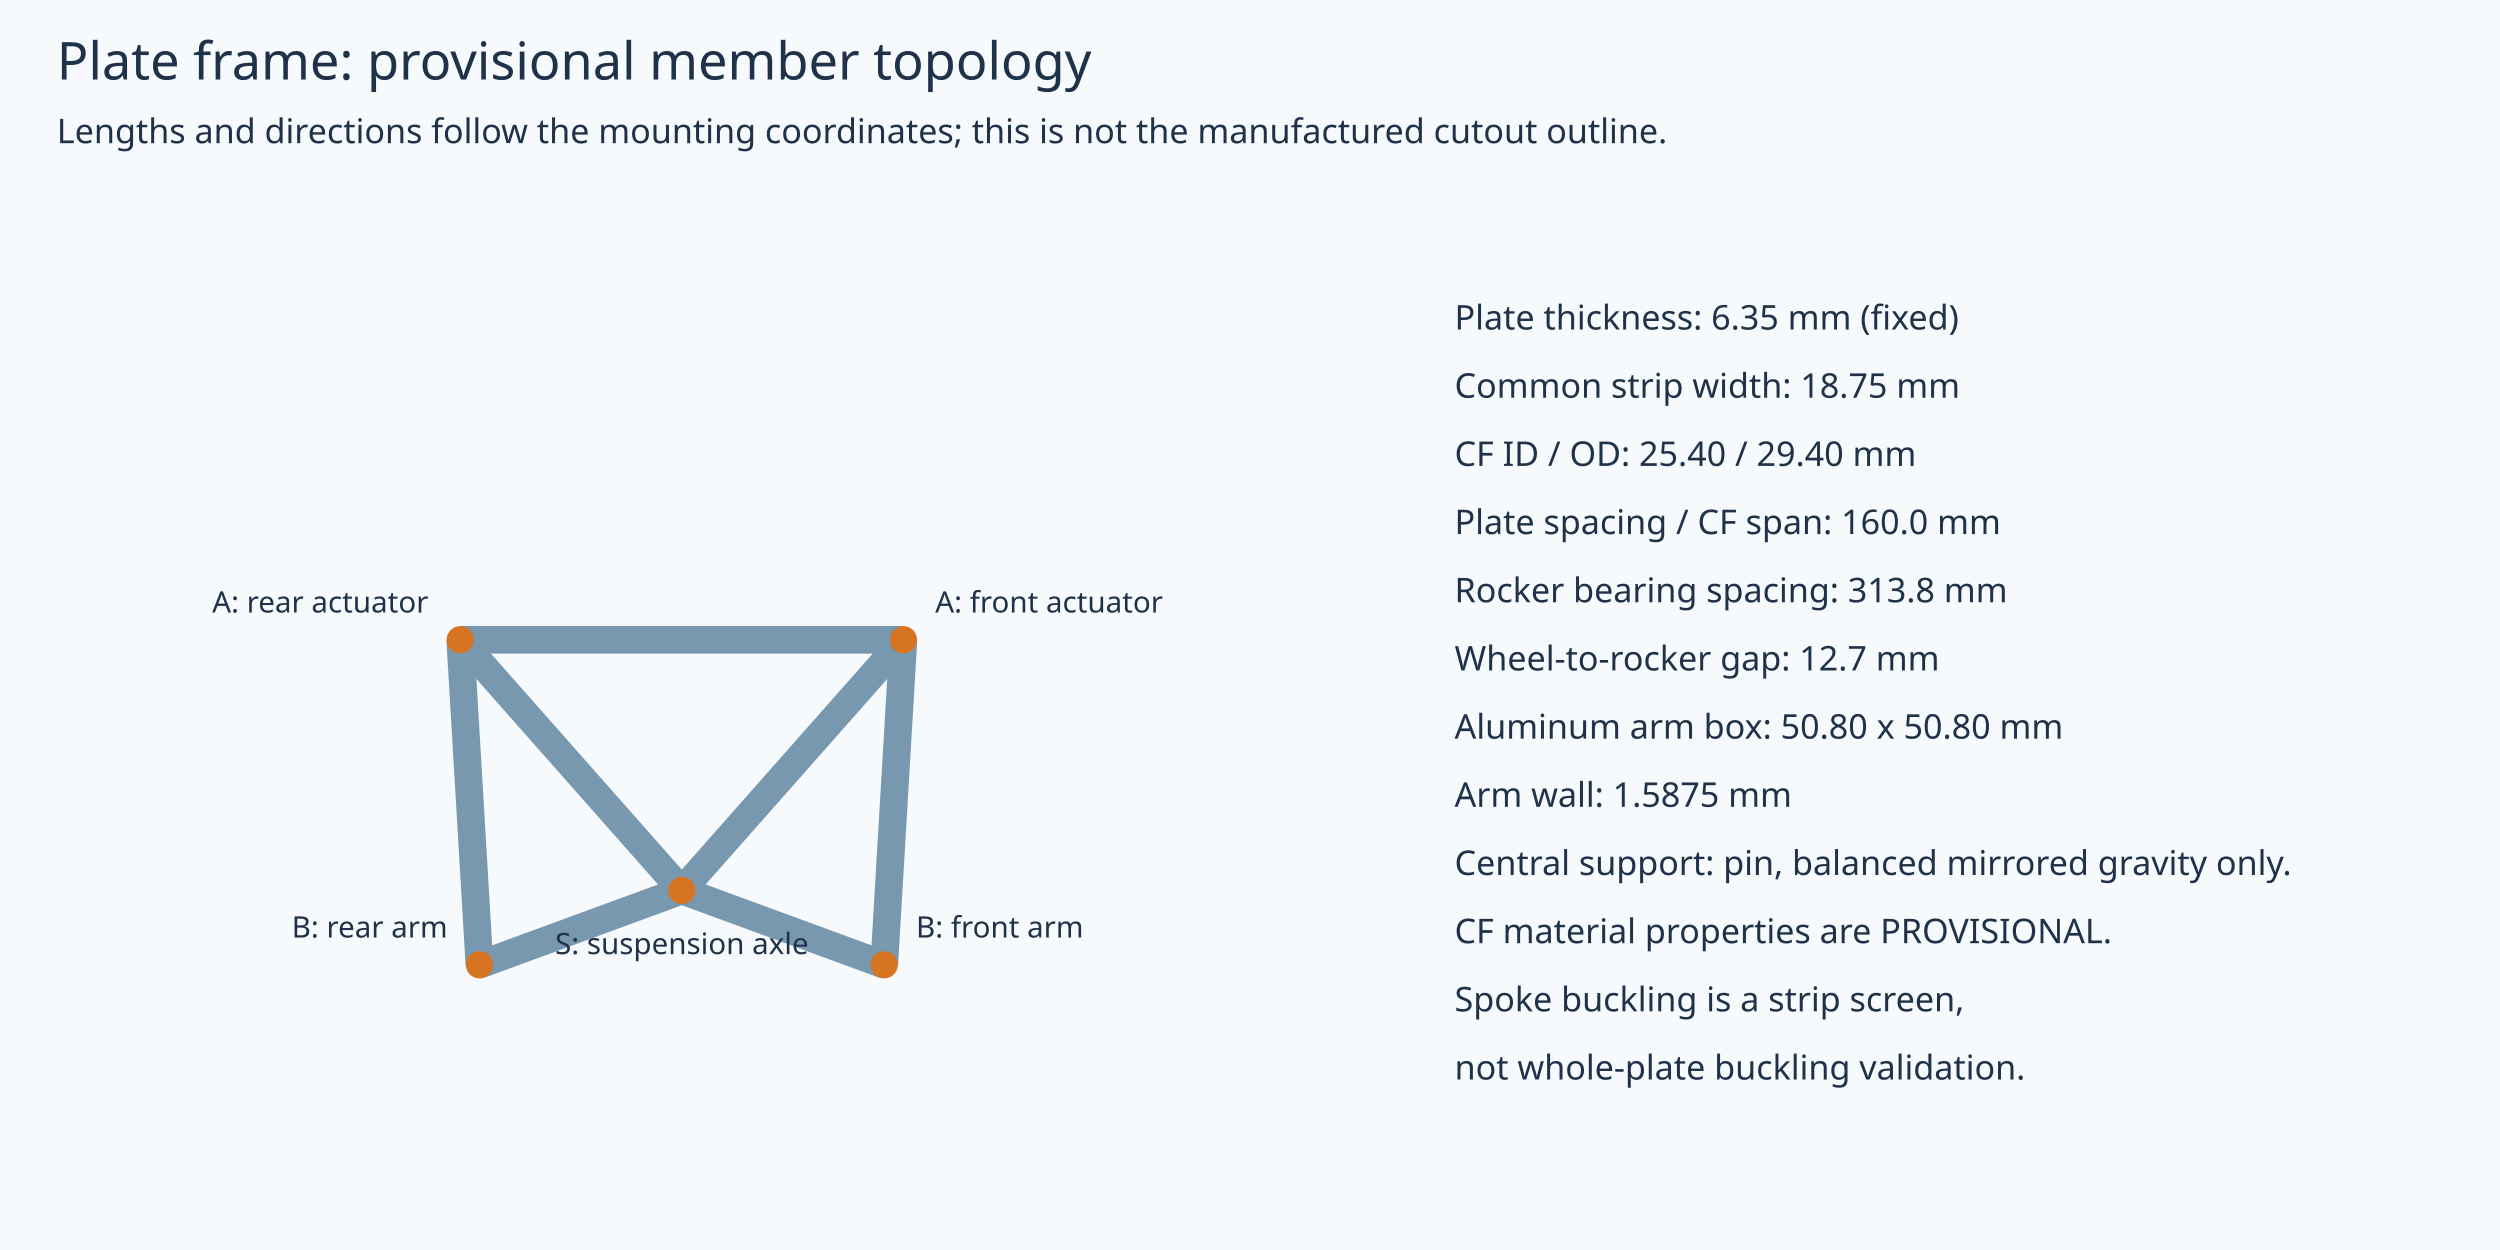
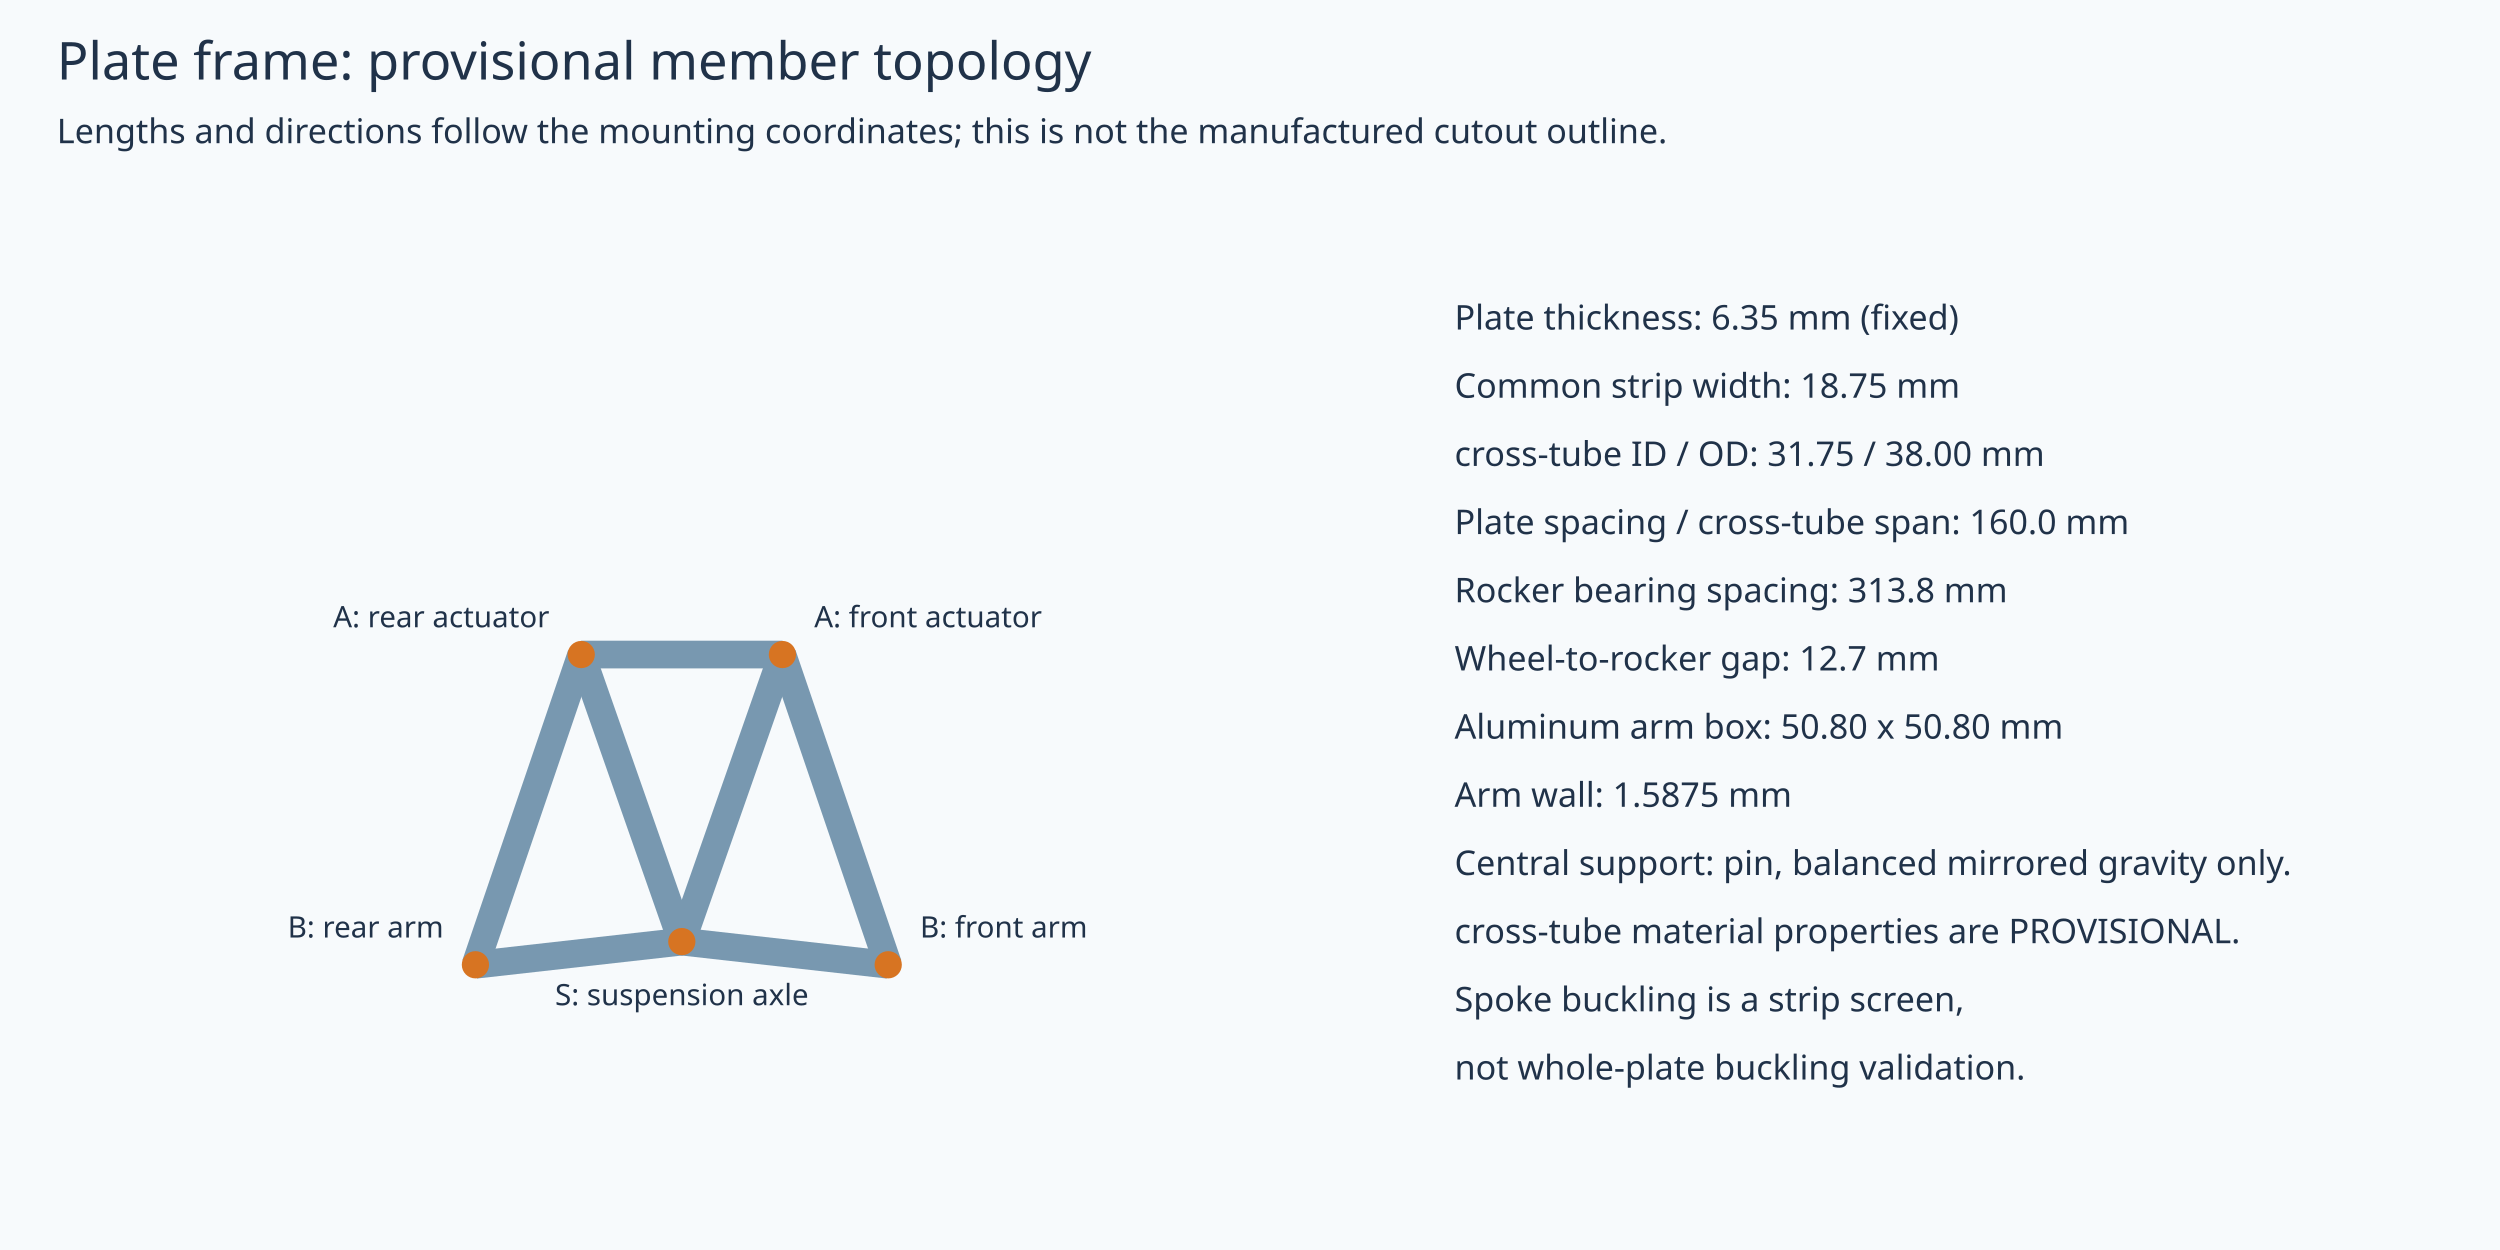
<svg xmlns="http://www.w3.org/2000/svg" viewBox="0 0 1100 550" role="img" aria-label="Plate frame axial-member geometry">
  <rect width="1100" height="550" fill="#f7fafc" />
  <g font-family="sans-serif" fill="#203249">
    <text x="25" y="35" font-size="23">Plate frame: provisional member topology</text>
    <text x="25" y="63" font-size="15">Lengths and directions follow the mounting coordinates; this is not the manufactured cutout outline.</text>
-     <line x1="300.00" y1="391.81" x2="397.50" y2="281.50" stroke="#7898b0" stroke-width="12.19" />
-     <line x1="300.00" y1="391.81" x2="389.05" y2="424.50" stroke="#7898b0" stroke-width="12.19" />
-     <line x1="300.00" y1="391.81" x2="202.50" y2="281.50" stroke="#7898b0" stroke-width="12.19" />
-     <line x1="300.00" y1="391.81" x2="210.95" y2="424.50" stroke="#7898b0" stroke-width="12.19" />
-     <line x1="397.50" y1="281.50" x2="389.05" y2="424.50" stroke="#7898b0" stroke-width="12.19" />
-     <line x1="202.50" y1="281.50" x2="210.95" y2="424.50" stroke="#7898b0" stroke-width="12.19" />
-     <line x1="397.50" y1="281.50" x2="202.50" y2="281.50" stroke="#7898b0" stroke-width="12.19" />
-     <circle cx="300.00" cy="391.81" r="6" fill="#d77422" />
-     <text x="300.00" y="419.81" text-anchor="middle" font-size="13">S: suspension axle</text>
-     <circle cx="397.50" cy="281.50" r="6" fill="#d77422" />
-     <text x="411.50" y="269.50" text-anchor="start" font-size="13">A: front actuator</text>
-     <circle cx="389.05" cy="424.50" r="6" fill="#d77422" />
-     <text x="403.05" y="412.50" text-anchor="start" font-size="13">B: front arm</text>
-     <circle cx="202.50" cy="281.50" r="6" fill="#d77422" />
-     <text x="188.50" y="269.50" text-anchor="end" font-size="13">A: rear actuator</text>
-     <circle cx="210.95" cy="424.50" r="6" fill="#d77422" />
-     <text x="196.95" y="412.50" text-anchor="end" font-size="13">B: rear arm</text>
+     <line x1="300.00" y1="414.30" x2="344.26" y2="288.00" stroke="#7898b0" stroke-width="12.19" />
+     <line x1="300.00" y1="414.30" x2="390.81" y2="424.50" stroke="#7898b0" stroke-width="12.19" />
+     <line x1="300.00" y1="414.30" x2="255.74" y2="288.00" stroke="#7898b0" stroke-width="12.19" />
+     <line x1="300.00" y1="414.30" x2="209.19" y2="424.50" stroke="#7898b0" stroke-width="12.19" />
+     <line x1="344.26" y1="288.00" x2="390.81" y2="424.50" stroke="#7898b0" stroke-width="12.19" />
+     <line x1="255.74" y1="288.00" x2="209.19" y2="424.50" stroke="#7898b0" stroke-width="12.19" />
+     <line x1="344.26" y1="288.00" x2="255.74" y2="288.00" stroke="#7898b0" stroke-width="12.19" />
+     <circle cx="300.00" cy="414.30" r="6" fill="#d77422" />
+     <text x="300.00" y="442.30" text-anchor="middle" font-size="13">S: suspension axle</text>
+     <circle cx="344.26" cy="288.00" r="6" fill="#d77422" />
+     <text x="358.26" y="276.00" text-anchor="start" font-size="13">A: front actuator</text>
+     <circle cx="390.81" cy="424.50" r="6" fill="#d77422" />
+     <text x="404.81" y="412.50" text-anchor="start" font-size="13">B: front arm</text>
+     <circle cx="255.74" cy="288.00" r="6" fill="#d77422" />
+     <text x="241.74" y="276.00" text-anchor="end" font-size="13">A: rear actuator</text>
+     <circle cx="209.19" cy="424.50" r="6" fill="#d77422" />
+     <text x="195.19" y="412.50" text-anchor="end" font-size="13">B: rear arm</text>
    <text x="640" y="145" font-size="15">Plate thickness: 6.35 mm (fixed)</text>
    <text x="640" y="175" font-size="15">Common strip width: 18.75 mm</text>
-     <text x="640" y="205" font-size="15">CF ID / OD: 25.40 / 29.40 mm</text>
-     <text x="640" y="235" font-size="15">Plate spacing / CF span: 160.0 mm</text>
+     <text x="640" y="205" font-size="15">cross-tube ID / OD: 31.75 / 38.00 mm</text>
+     <text x="640" y="235" font-size="15">Plate spacing / cross-tube span: 160.0 mm</text>
    <text x="640" y="265" font-size="15">Rocker bearing spacing: 313.8 mm</text>
    <text x="640" y="295" font-size="15">Wheel-to-rocker gap: 12.7 mm</text>
    <text x="640" y="325" font-size="15">Aluminum arm box: 50.80 x 50.80 mm</text>
    <text x="640" y="355" font-size="15">Arm wall: 1.5875 mm</text>
    <text x="640" y="385" font-size="15">Central support: pin, balanced mirrored gravity only.</text>
-     <text x="640" y="415" font-size="15">CF material properties are PROVISIONAL.</text>
+     <text x="640" y="415" font-size="15">cross-tube material properties are PROVISIONAL.</text>
    <text x="640" y="445" font-size="15">Spoke buckling is a strip screen,</text>
    <text x="640" y="475" font-size="15">not whole-plate buckling validation.</text>
  </g>
</svg>
